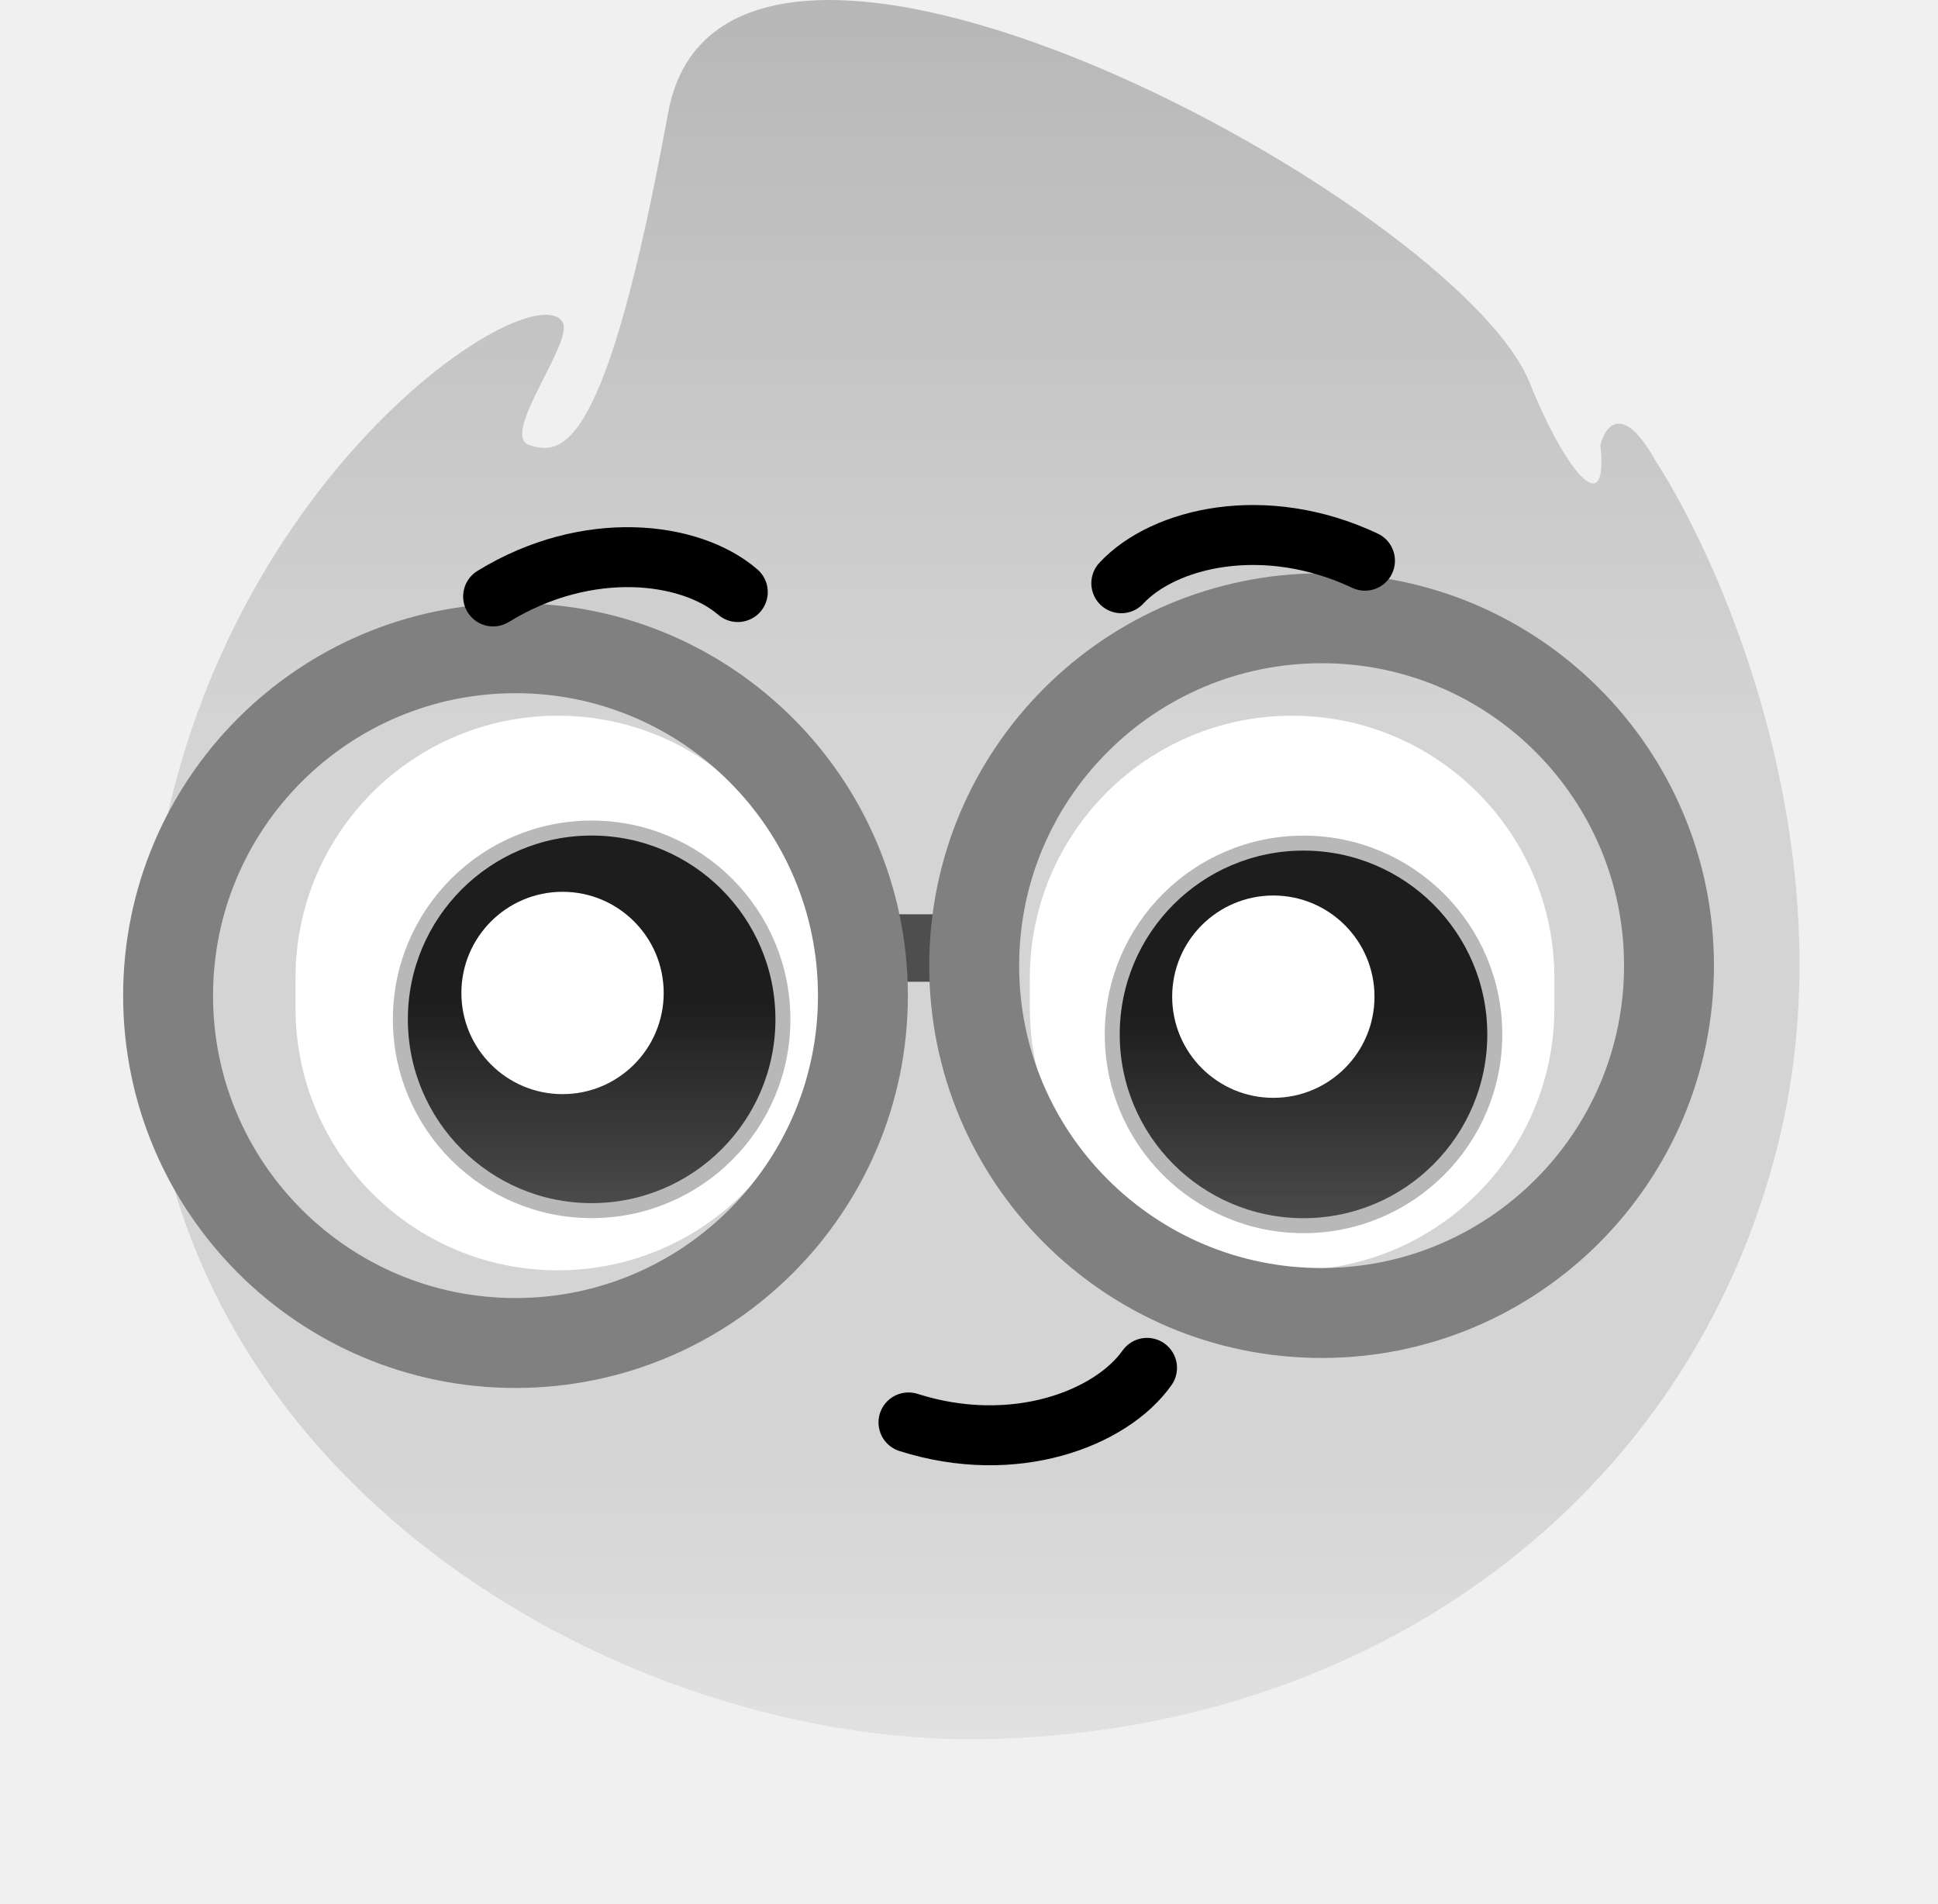
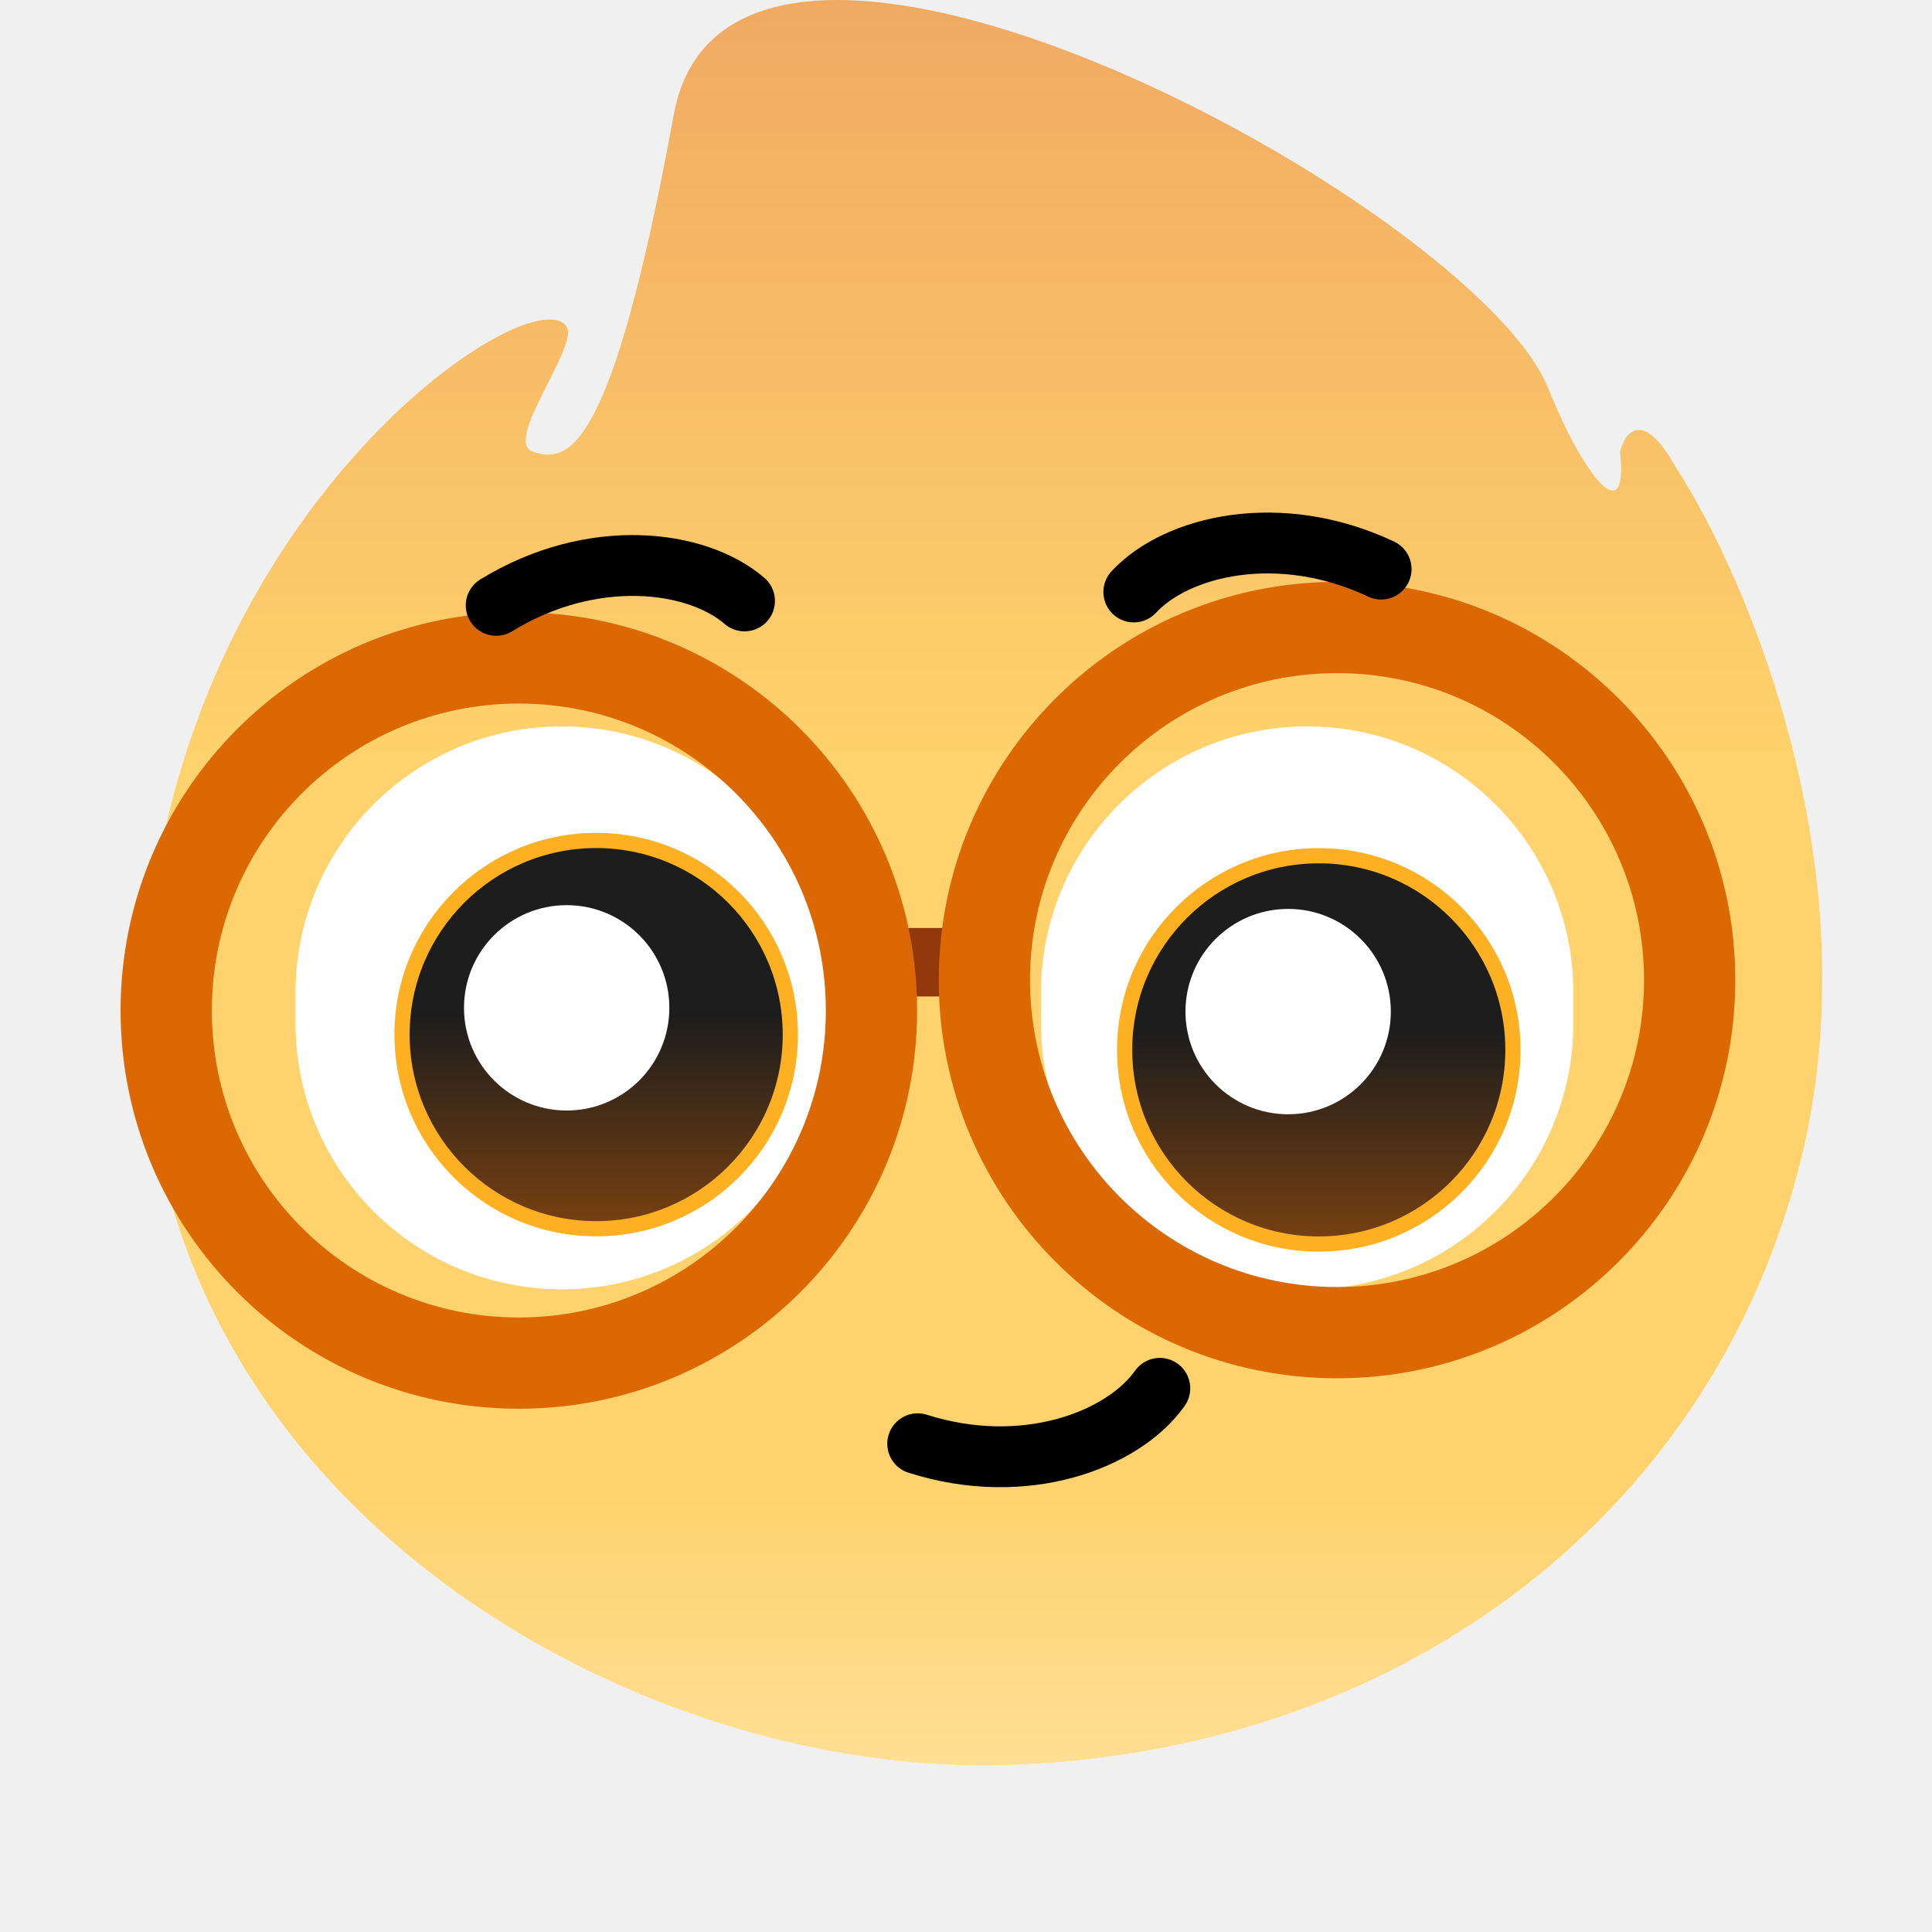
- <svg xmlns="http://www.w3.org/2000/svg" width="56" height="55" viewBox="0 0 56 55" fill="none">
-   <path d="M51.382 33.055C53.438 24.799 49.873 16.448 47.833 13.304C46.892 11.617 46.38 12.305 46.242 12.86C46.487 15.153 45.201 13.554 44.205 11.064C42.117 5.845 20.927 -5.609 19.303 3.269C17.507 13.088 16.258 13.167 15.297 12.86C14.431 12.583 16.596 9.873 16.258 9.309C15.364 7.821 5.661 14.142 4.362 26.438C2.741 41.79 17.359 50.475 28.496 50.254C39.633 50.032 48.812 43.374 51.382 33.055Z" fill="white" />
-   <path d="M51.382 33.055C53.438 24.799 49.873 16.448 47.833 13.304C46.892 11.617 46.38 12.305 46.242 12.86C46.487 15.153 45.201 13.554 44.205 11.064C42.117 5.845 20.927 -5.609 19.303 3.269C17.507 13.088 16.258 13.167 15.297 12.86C14.431 12.583 16.596 9.873 16.258 9.309C15.364 7.821 5.661 14.142 4.362 26.438C2.741 41.79 17.359 50.475 28.496 50.254C39.633 50.032 48.812 43.374 51.382 33.055Z" fill="url(#paint0_linear_2370_104480)" fill-opacity="0.82" />
-   <path d="M33.144 39.523C32.102 40.995 29.302 42.071 26.251 41.1" stroke="black" stroke-width="1.732" stroke-linecap="round" />
-   <path d="M16.117 20.68C20.303 20.68 23.696 24.073 23.696 28.259V29.125C23.696 33.311 20.303 36.704 16.117 36.704C11.932 36.704 8.539 33.31 8.539 29.125V28.259C8.539 24.073 11.932 20.68 16.117 20.68Z" fill="white" />
-   <circle cx="17.096" cy="29.453" r="5.527" fill="url(#paint1_linear_2370_104480)" stroke="#FDB022" stroke-width="0.433" />
-   <circle cx="16.255" cy="28.691" r="2.923" fill="white" />
-   <path d="M37.337 20.68C41.522 20.68 44.915 24.073 44.915 28.259V29.125C44.915 33.31 41.522 36.704 37.337 36.704C33.151 36.704 29.758 33.311 29.758 29.125V28.259C29.758 24.073 33.151 20.68 37.337 20.68Z" fill="white" />
-   <circle cx="37.666" cy="29.888" r="5.527" fill="url(#paint2_linear_2370_104480)" stroke="#FDB022" stroke-width="0.433" />
-   <circle cx="36.794" cy="28.798" r="2.923" fill="white" />
-   <rect x="24.809" y="26.418" width="3.248" height="1.949" fill="#93370D" />
-   <path d="M14.896 18.73C20.44 18.731 24.934 23.225 24.935 28.768C24.935 34.31 20.441 38.804 14.896 38.805C9.352 38.805 4.857 34.311 4.857 28.768C4.857 23.225 9.352 18.73 14.896 18.73Z" stroke="#DC6803" stroke-width="2.598" />
-   <path d="M38.19 17.864C43.733 17.864 48.227 22.358 48.227 27.901C48.227 33.444 43.733 37.938 38.19 37.938C32.645 37.938 28.15 33.444 28.15 27.901C28.15 22.358 32.645 17.864 38.19 17.864Z" stroke="#DC6803" stroke-width="2.598" />
-   <path d="M32.401 16.852C33.628 15.531 36.546 14.835 39.442 16.201" stroke="black" stroke-width="1.732" stroke-linecap="round" />
-   <path d="M21.319 17.107C19.954 15.929 16.977 15.558 14.249 17.234" stroke="black" stroke-width="1.732" stroke-linecap="round" />
-   <rect x="0.125" width="55" height="55" fill="black" style="mix-blend-mode:saturation" />
+ <svg xmlns="http://www.w3.org/2000/svg" width="55" height="55" viewBox="0 0 55 55" fill="none">
+   <path d="M51.258 33.055C53.314 24.799 49.749 16.448 47.709 13.304C46.768 11.617 46.256 12.305 46.118 12.86C46.363 15.153 45.077 13.554 44.081 11.064C41.993 5.845 20.803 -5.609 19.179 3.269C17.383 13.088 16.134 13.167 15.173 12.86C14.307 12.583 16.473 9.873 16.134 9.309C15.24 7.821 5.537 14.142 4.238 26.438C2.617 41.79 17.235 50.475 28.372 50.254C39.509 50.032 48.688 43.374 51.258 33.055Z" fill="white" />
+   <path d="M51.258 33.055C53.314 24.799 49.749 16.448 47.709 13.304C46.768 11.617 46.256 12.305 46.118 12.86C46.363 15.153 45.077 13.554 44.081 11.064C41.993 5.845 20.803 -5.609 19.179 3.269C17.383 13.088 16.134 13.167 15.173 12.86C14.307 12.583 16.473 9.873 16.134 9.309C15.24 7.821 5.537 14.142 4.238 26.438C2.617 41.79 17.235 50.475 28.372 50.254C39.509 50.032 48.688 43.374 51.258 33.055Z" fill="url(#paint0_linear_1118_32352)" fill-opacity="0.82" />
+   <path d="M33.018 39.523C31.976 40.995 29.176 42.071 26.125 41.1" stroke="black" stroke-width="1.732" stroke-linecap="round" />
+   <path d="M15.991 20.68C20.177 20.68 23.57 24.073 23.57 28.259V29.125C23.57 33.311 20.177 36.704 15.991 36.704C11.806 36.704 8.413 33.31 8.413 29.125V28.259C8.413 24.073 11.806 20.68 15.991 20.68Z" fill="white" />
+   <circle cx="16.972" cy="29.453" r="5.527" fill="url(#paint1_linear_1118_32352)" stroke="#FDB022" stroke-width="0.433" />
+   <circle cx="16.132" cy="28.691" r="2.923" fill="white" />
+   <path d="M37.213 20.68C41.398 20.68 44.791 24.073 44.791 28.259V29.125C44.791 33.31 41.398 36.704 37.213 36.704C33.027 36.704 29.634 33.311 29.634 29.125V28.259C29.634 24.073 33.027 20.68 37.213 20.68Z" fill="white" />
+   <circle cx="37.543" cy="29.888" r="5.527" fill="url(#paint2_linear_1118_32352)" stroke="#FDB022" stroke-width="0.433" />
+   <circle cx="36.671" cy="28.798" r="2.923" fill="white" />
+   <rect x="24.685" y="26.418" width="3.248" height="1.949" fill="#93370D" />
+   <path d="M14.771 18.73C20.314 18.731 24.809 23.225 24.809 28.768C24.809 34.31 20.315 38.804 14.771 38.805C9.226 38.805 4.732 34.311 4.732 28.768C4.732 23.225 9.226 18.73 14.771 18.73Z" stroke="#DC6803" stroke-width="2.598" />
+   <path d="M38.063 17.864C43.607 17.864 48.101 22.358 48.101 27.901C48.101 33.444 43.607 37.938 38.063 37.938C32.519 37.938 28.024 33.444 28.024 27.901C28.024 22.358 32.519 17.864 38.063 17.864Z" stroke="#DC6803" stroke-width="2.598" />
+   <path d="M32.277 16.852C33.505 15.531 36.423 14.835 39.318 16.201" stroke="black" stroke-width="1.732" stroke-linecap="round" />
+   <path d="M21.195 17.107C19.83 15.929 16.853 15.558 14.125 17.234" stroke="black" stroke-width="1.732" stroke-linecap="round" />
  <defs>
-     <linearGradient id="paint0_linear_2370_104480" x1="28.18" y1="-11.8" x2="28.18" y2="62.688" gradientUnits="userSpaceOnUse">
+     <linearGradient id="paint0_linear_1118_32352" x1="28.056" y1="-11.8" x2="28.056" y2="62.688" gradientUnits="userSpaceOnUse">
      <stop stop-color="#E57B39" />
      <stop offset="0.446" stop-color="#FEC84B" />
      <stop offset="0.723" stop-color="#FEC84B" />
      <stop offset="0.904" stop-color="#FFE29E" />
    </linearGradient>
-     <linearGradient id="paint1_linear_2370_104480" x1="16.825" y1="27.524" x2="16.825" y2="41.599" gradientUnits="userSpaceOnUse">
+     <linearGradient id="paint1_linear_1118_32352" x1="16.701" y1="27.524" x2="16.701" y2="41.599" gradientUnits="userSpaceOnUse">
      <stop offset="0.099" stop-color="#1D1D1D" />
      <stop offset="1" stop-color="#DC6803" />
    </linearGradient>
-     <linearGradient id="paint2_linear_2370_104480" x1="37.395" y1="27.958" x2="37.395" y2="42.033" gradientUnits="userSpaceOnUse">
+     <linearGradient id="paint2_linear_1118_32352" x1="37.272" y1="27.958" x2="37.272" y2="42.033" gradientUnits="userSpaceOnUse">
      <stop offset="0.099" stop-color="#1D1D1D" />
      <stop offset="1" stop-color="#DC6803" />
    </linearGradient>
  </defs>
</svg>
